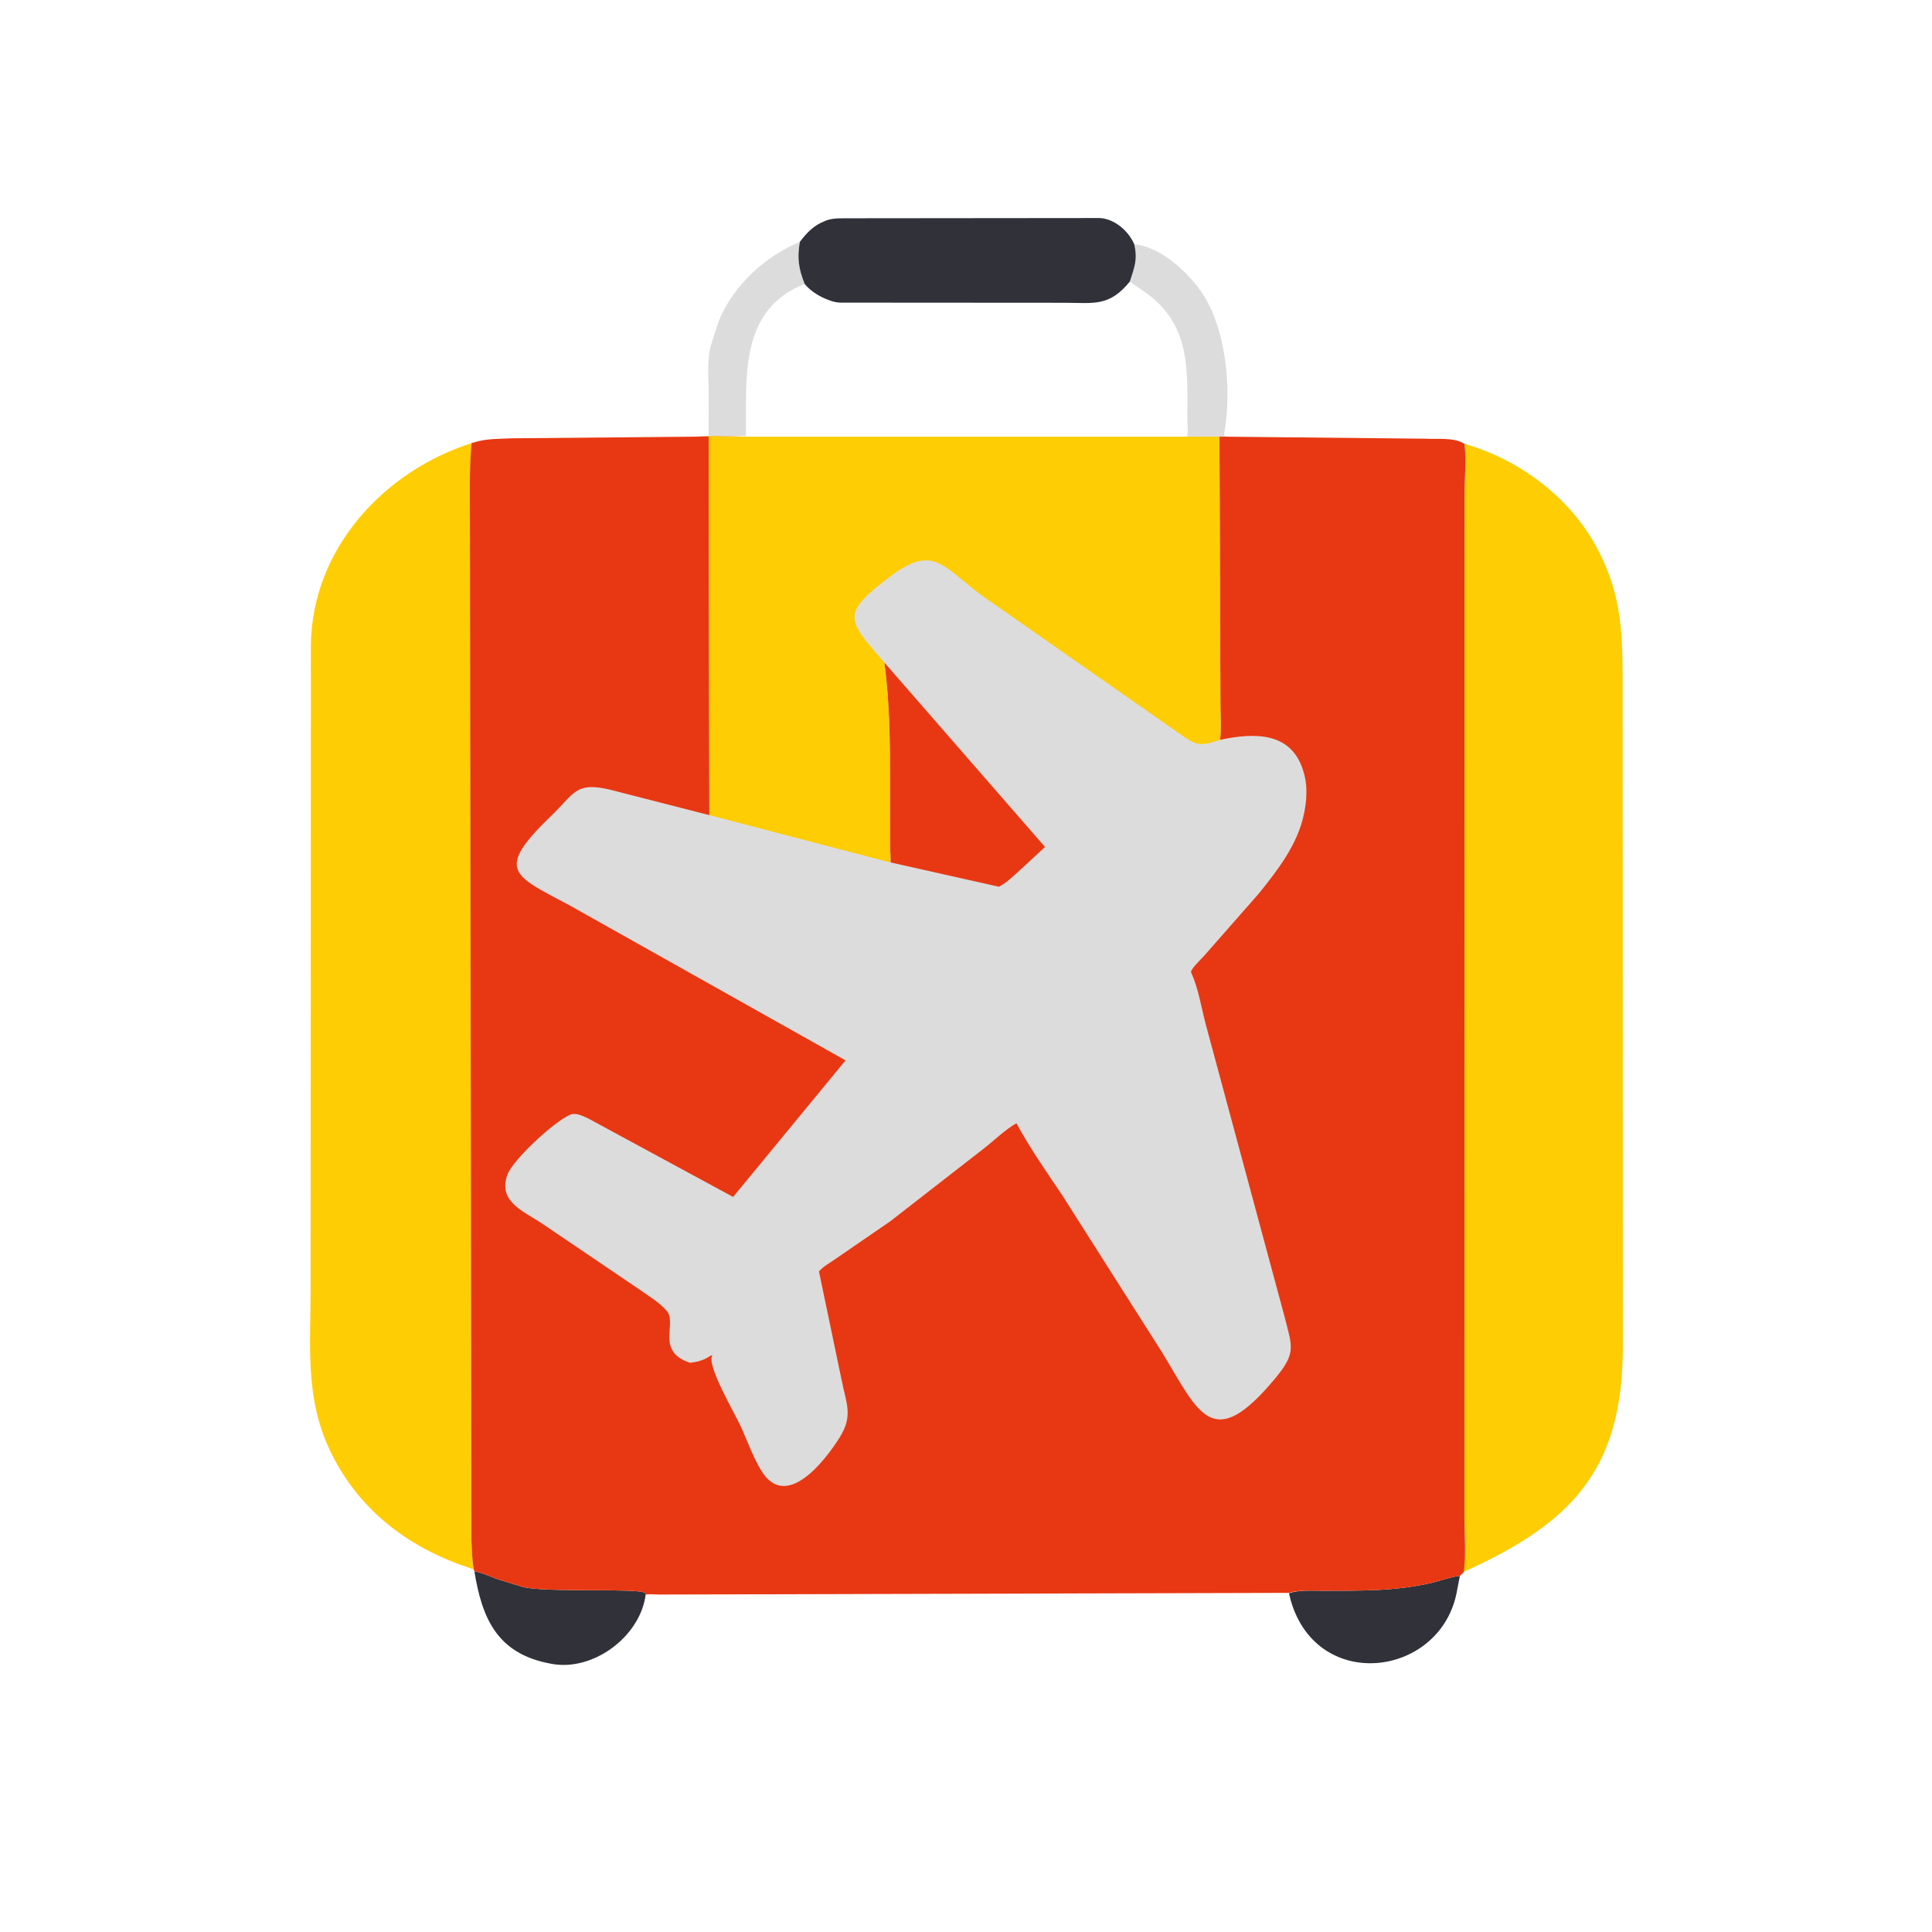
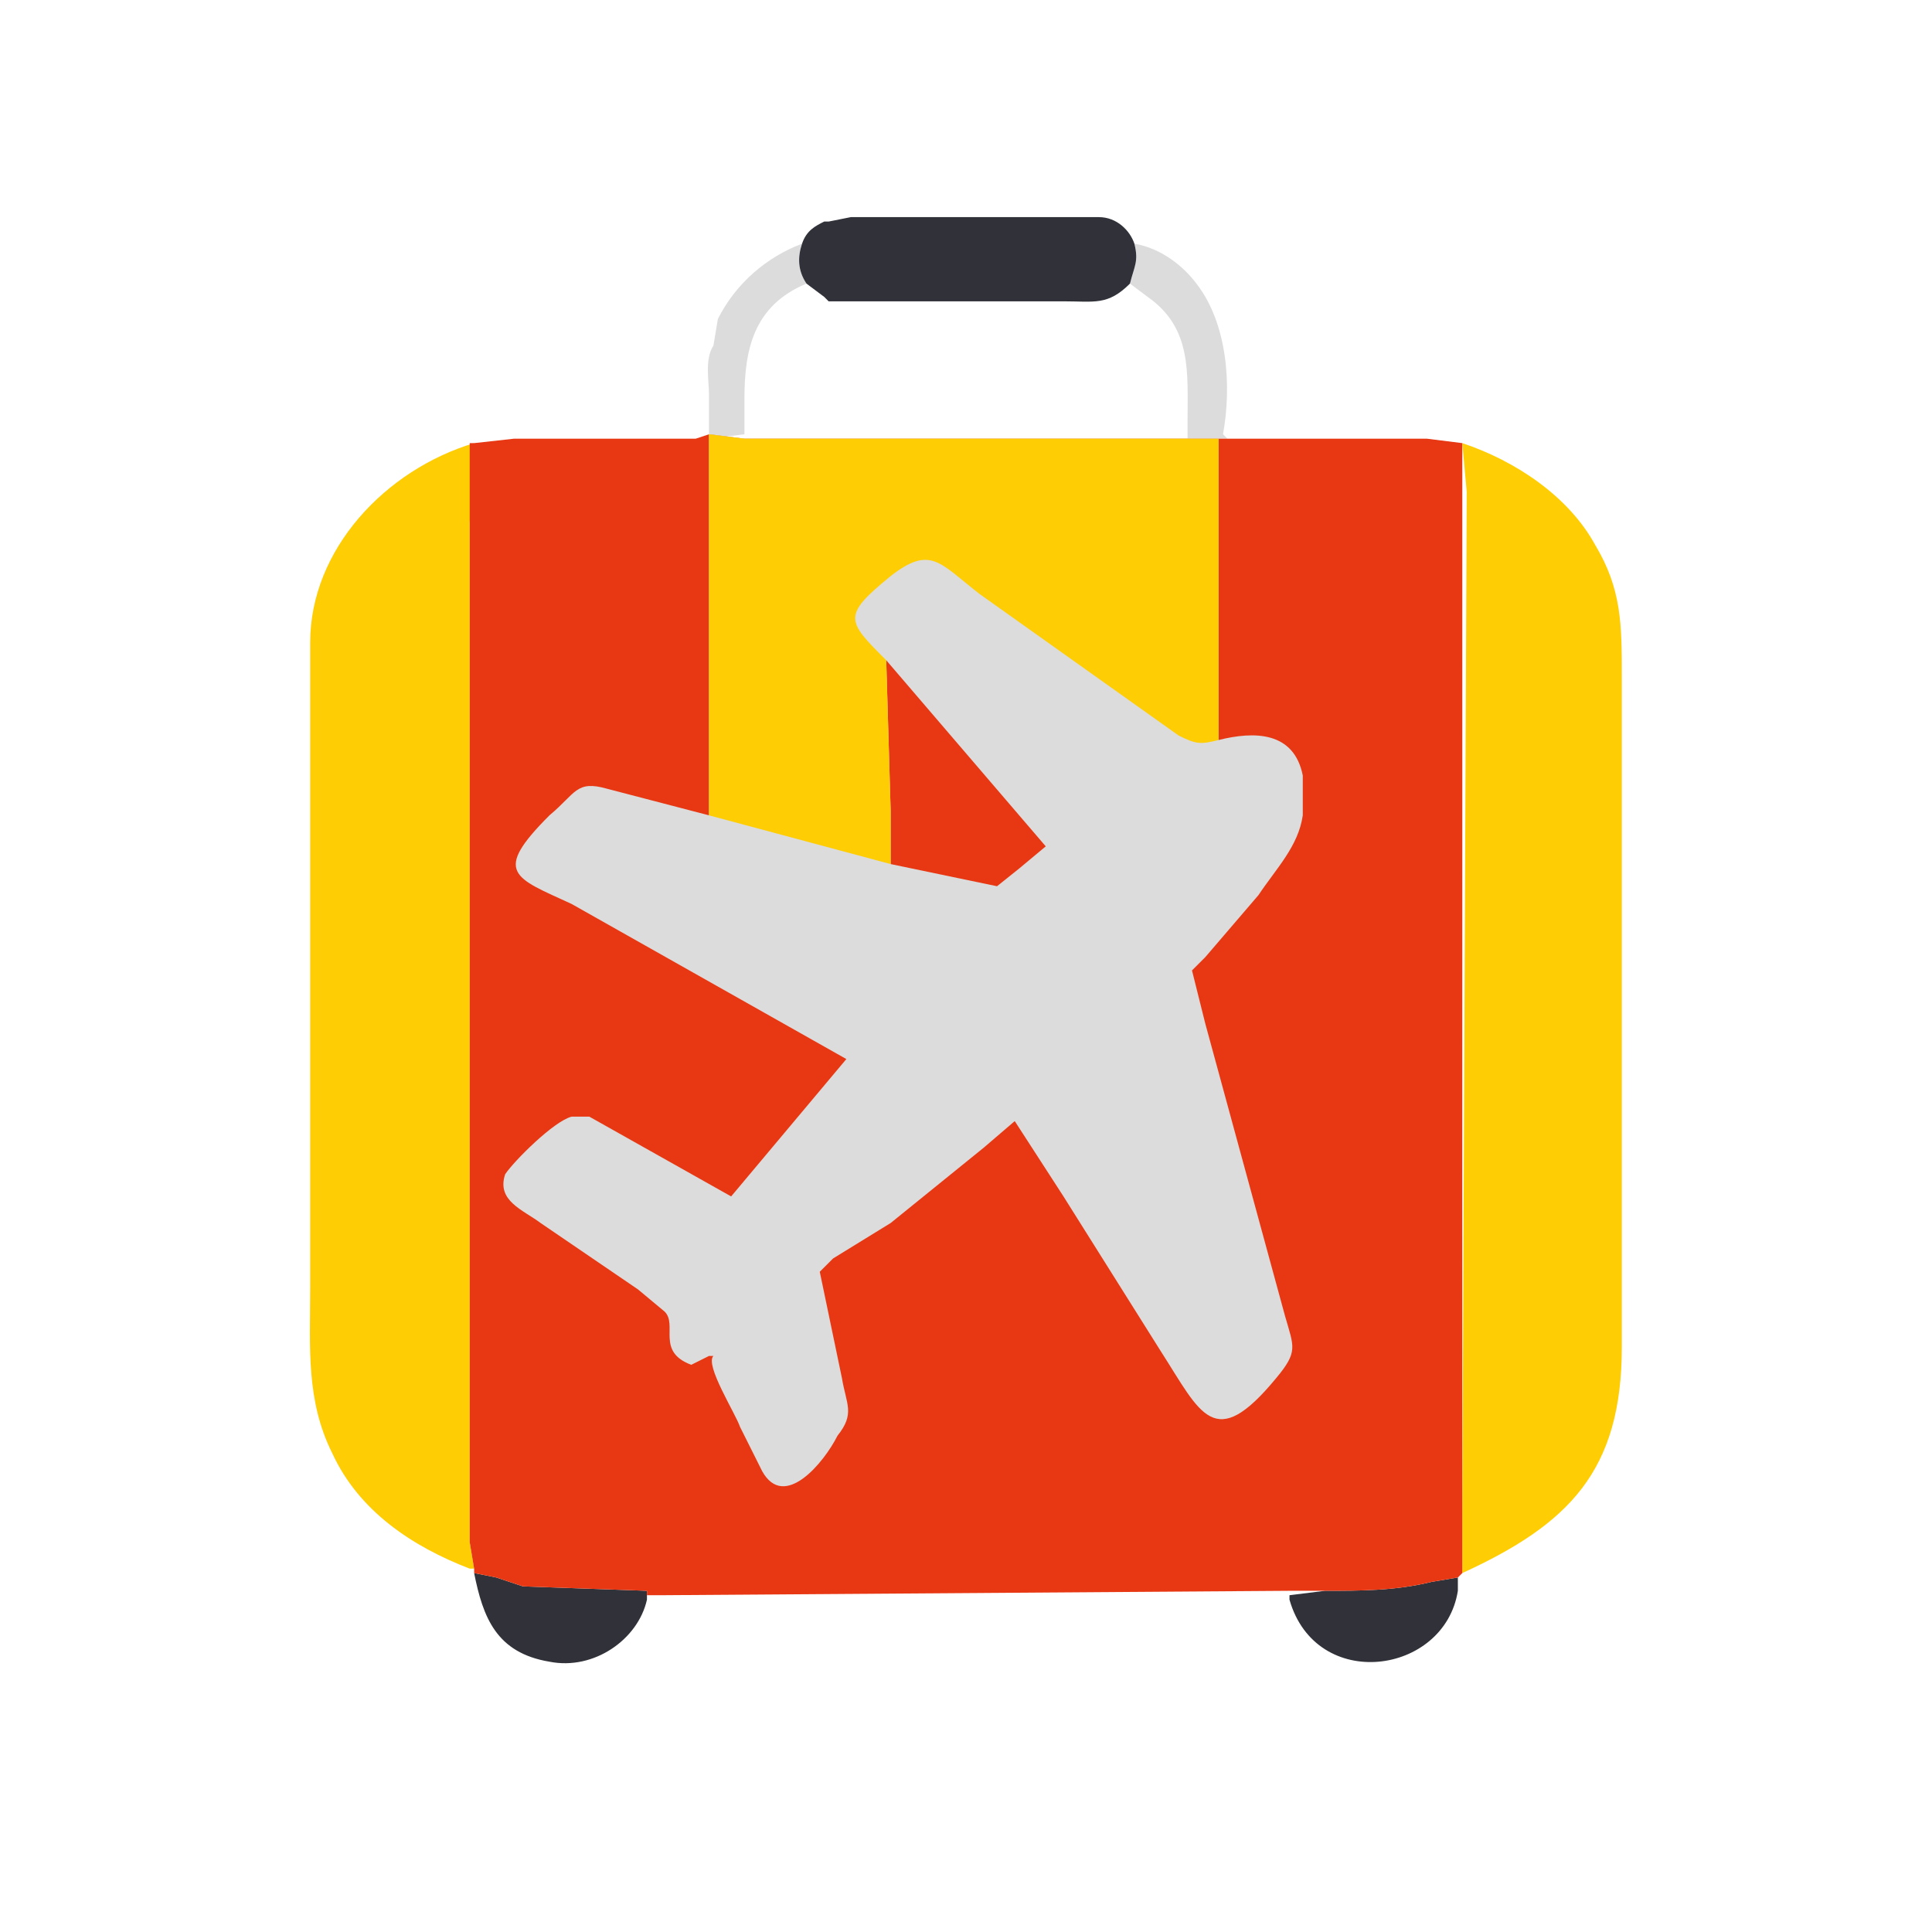
- <svg xmlns="http://www.w3.org/2000/svg" width="436" height="436">
-   <path fill="#DDDCDC" d="M159.893 98.518l.046-9.342c.001-3.552-.492-8.21.62-11.64l1.654-5.14c3.298-7.977 10.368-14.514 18.294-17.815-.631 3.679-.29 6.047 1.09 9.504-11.452 4.458-13.14 14.73-13.244 25.558l-.026 8.741-8.434.134zm96.073-43.405c5.556.578 10.74 5.193 14.131 9.367 6.516 8.023 8.002 22.928 6.203 33.161-.07.398-.055.244-.006.676l.637.234-1.741-.018-7.322.011c.357-.834.086-2.94.084-3.896-.024-10.58.876-20.569-8.46-27.923-1.455-1.146-3.052-2.065-4.52-3.184 1.04-3.22 1.793-4.966.994-8.428z" />
-   <path fill="#303139" d="M290.887 359.56c2.354-.802 5.233-.56 7.675-.565 8.473-.016 16.482.136 24.795-1.855 1.949-.466 3.846-1.238 5.84-1.476l.259-.027-.598 3.075c-3.227 19.69-31.555 23.641-37.596 2.37l-.375-1.523zm-183.832-4.964l.207.042c1.794.377 3.45 1.177 5.165 1.796l5.557 1.698c5.103 1.343 26.299.18 27.604 1.358l.116.336-.091.68c-1.6 9.172-11.951 16.71-21.165 14.974l-.31-.063c-12.097-2.262-15.378-10.408-17.083-20.82zM180.507 54.58c1.6-2.111 3.178-3.752 5.7-4.719l.342-.136c1.569-.573 3.554-.445 5.21-.465l56.41-.054c3.354.153 6.528 2.941 7.797 5.907.8 3.462.045 5.208-.995 8.428-4.707 5.786-8.199 4.781-14.87 4.785l-50.585-.033c-1.047-.054-1.873-.323-2.837-.715l-.324-.126c-1.666-.668-3.624-1.958-4.758-3.367-1.38-3.457-1.721-5.825-1.09-9.504z" />
-   <path fill="#FECD03" d="M330.475 100.165c11.951 3.354 23.227 11.631 29.368 22.514 5.774 10.233 6.319 18.82 6.343 30.093l.043 151.327c-.049 27.868-11.762 39.762-36.077 50.697.733-3.965.33-8.494.325-12.504l.023-230.898c.007-3.617.488-7.683-.025-11.229zM106.853 354.15l-.735-.246c-13.56-4.46-24.676-12.674-31.197-25.63-6.19-12.302-4.82-24.167-4.823-37.45l.063-145.483c.338-21.451 16.392-39.022 36.343-45.358-.644 6.035-.458 12.102-.456 18.158l.33 229.421c.114 2.18.148 4.43.475 6.588z" />
-   <path fill="#E83813" d="M168.073 98.544H275.19l1.741.007 44.656.45c2.647.16 6.63-.358 8.89 1.164.51 3.546.03 7.612.023 11.23l-.023 230.897c.005 4.01.408 8.539-.157 12.504l-.864.841-.259.027c-1.994.238-3.891 1.01-5.84 1.476-8.313 1.99-16.322 1.839-24.795 1.855-2.442.005-5.32-.237-7.675.474l-142.298.377c-.881-.009-2.047-.168-2.885.022l-.116-.378c-1.305-1.178-22.501-.015-27.604-1.358l-5.557-1.698c-1.716-.619-3.371-1.419-5.165-1.796l-.207-.042-.155-.446c-.374-2.157-.408-4.409-.522-6.588l-.33-229.42c-.002-6.057-.188-12.124.379-18.159l.67-.184c2.718-.847 5.703-.748 8.525-.889l41.586-.367 2.685-.12 8.18.121z" />
-   <path fill="#DDDCDC" d="M168.073 98.544H275.19l.229 60.705c.001 2.517.194 5.22-.079 7.712 8.133-1.73 16.473-1.754 18.95 7.642l.105.391c.673 2.647.478 5.787-.08 8.446l-.077.378c-1.415 6.769-5.926 12.581-10.173 17.851l-12.433 14.147c-.53.568-3.098 3.036-2.83 3.623 1.63 3.575 2.3 7.899 3.3 11.72l17.786 65.98c1.694 6.757 2.712 8.127-2.087 13.9-14.227 17.114-17.244 7.826-25.479-5.728l-22.575-35.529c-3.593-5.373-7.3-10.591-10.362-16.3-2.569 1.453-4.924 3.81-7.263 5.629L200.924 275.6l-12.946 8.899c-1.057.708-2.347 1.452-3.16 2.433l5.093 24.412c1.07 5.47 2.691 8.11-.464 13.119-3.308 5.254-12.063 16.589-17.656 7.406-1.914-3.143-3.188-6.872-4.745-10.219-1.295-2.783-7.808-13.932-6.26-15.776l-.433.055c-1.437 1.048-2.86 1.38-4.583 1.625-7.933-2.552-2.898-8.866-5.276-11.694-1.619-1.926-4.328-3.52-6.375-4.983l-22.1-14.971c-4.181-2.698-9.652-4.866-7.521-10.786 1.21-3.36 10.499-11.973 14.165-13.55 1.298-.56 2.8.283 4.042.813l32.74 17.735 25.375-30.822-62.169-34.923c-12.699-6.808-17.214-7.795-4.313-20.202 5.253-5.051 5.505-7.75 13.04-6.03l22.7 5.814-.156-85.472-2.37.004 2.341-.065 8.18.122z" />
-   <path fill="#E83813" d="M200.999 194.633c.02-1.221-.128-2.608-.132-3.85l-.019-7.642c-.014-11.277.217-22.438-1.289-33.647l36.273 41.642-5.596 5.178c-1.505 1.351-2.995 2.851-4.794 3.803L201 194.633z" />
-   <path fill="#FECD03" d="M168.073 98.544H275.19l.229 60.705c.001 2.517.194 5.22-.079 7.712-4.301 1.435-5.335 1.379-8.853-1.18l-45.155-31.55c-8.88-6.761-10.882-11.326-20.433-4.134-11.383 8.57-9.647 9.773-1.34 19.397 1.506 11.21 1.275 22.37 1.29 33.647l.018 7.643c.004 1.241.153 2.628.005 3.85l-40.794-10.679-.156-85.472-2.37.004 2.341-.065 8.18.122z" />
+ <svg xmlns="http://www.w3.org/2000/svg" viewBox="0 0 436 436">
+   <path fill="#DDDCDC" d="M160 99V89c0-3-1-8 1-11l1-6c4-8 11-14 19-17-1 3-1 6 1 9-12 5-14 15-14 26v8l-8 1zm96-44c6 1 11 5 14 9 7 9 8 23 6 34l1 1h-9v-4c0-11 1-21-9-28l-4-3c1-4 2-5 1-9z" />
+   <path fill="#303139" d="m291 360 8-1c8 0 16 0 24-2l6-1v3c-3 19-32 23-38 2v-1zm-184-5 5 1 6 2 28 1v2c-2 9-12 16-22 14-12-2-15-10-17-20zm74-300c1-3 3-4 5-5h1l5-1h56c4 0 7 3 8 6 1 4 0 5-1 9-5 5-8 4-15 4h-53l-1-1-4-3c-2-3-2-6-1-9z" />
+   <path fill="#FECD03" d="M330 100c12 4 24 12 30 23 6 10 6 18 6 30v151c0 28-12 40-36 51v-13l1-231-1-11zM107 354h-1c-13-5-25-13-31-26-6-12-5-24-5-37V145c0-21 17-39 37-45l-1 18v230l1 6z" />
+   <path fill="#E83813" d="M168 99h154l8 1v255l-1 1-6 1c-8 2-16 2-24 2h-8l-142 1h-3v-1l-28-1-6-2-5-1v-1l-1-6V100h1l9-1h41l3-1 8 1z" />
+   <path fill="#DDDCDC" d="M168 99h107v68c8-2 17-2 19 8v9c-1 7-6 12-10 18l-12 14-3 3 3 12 18 66c2 7 3 8-2 14-14 17-17 8-26-6l-22-35-11-17-7 6-21 17-13 8-3 3 5 24c1 6 3 8-1 13-3 6-12 17-17 8l-5-10c-1-3-8-14-6-16h-1l-4 2c-8-3-3-9-6-12l-6-5-22-15c-4-3-10-5-8-11 2-3 11-12 15-13h4l32 18 26-31-62-35c-13-6-18-7-5-20 6-5 6-8 13-6l23 6V98h-2 2l8 1z" />
+   <path fill="#E83813" d="M201 195v-12l-1-34 36 42-6 5-5 4-24-5z" />
+   <path fill="#FECD03" d="M168 99h107v68c-4 1-5 1-9-1l-45-32c-9-7-11-11-20-4-11 9-10 10-1 19l1 34v12l-41-11V98h-2 2l8 1z" />
</svg>
